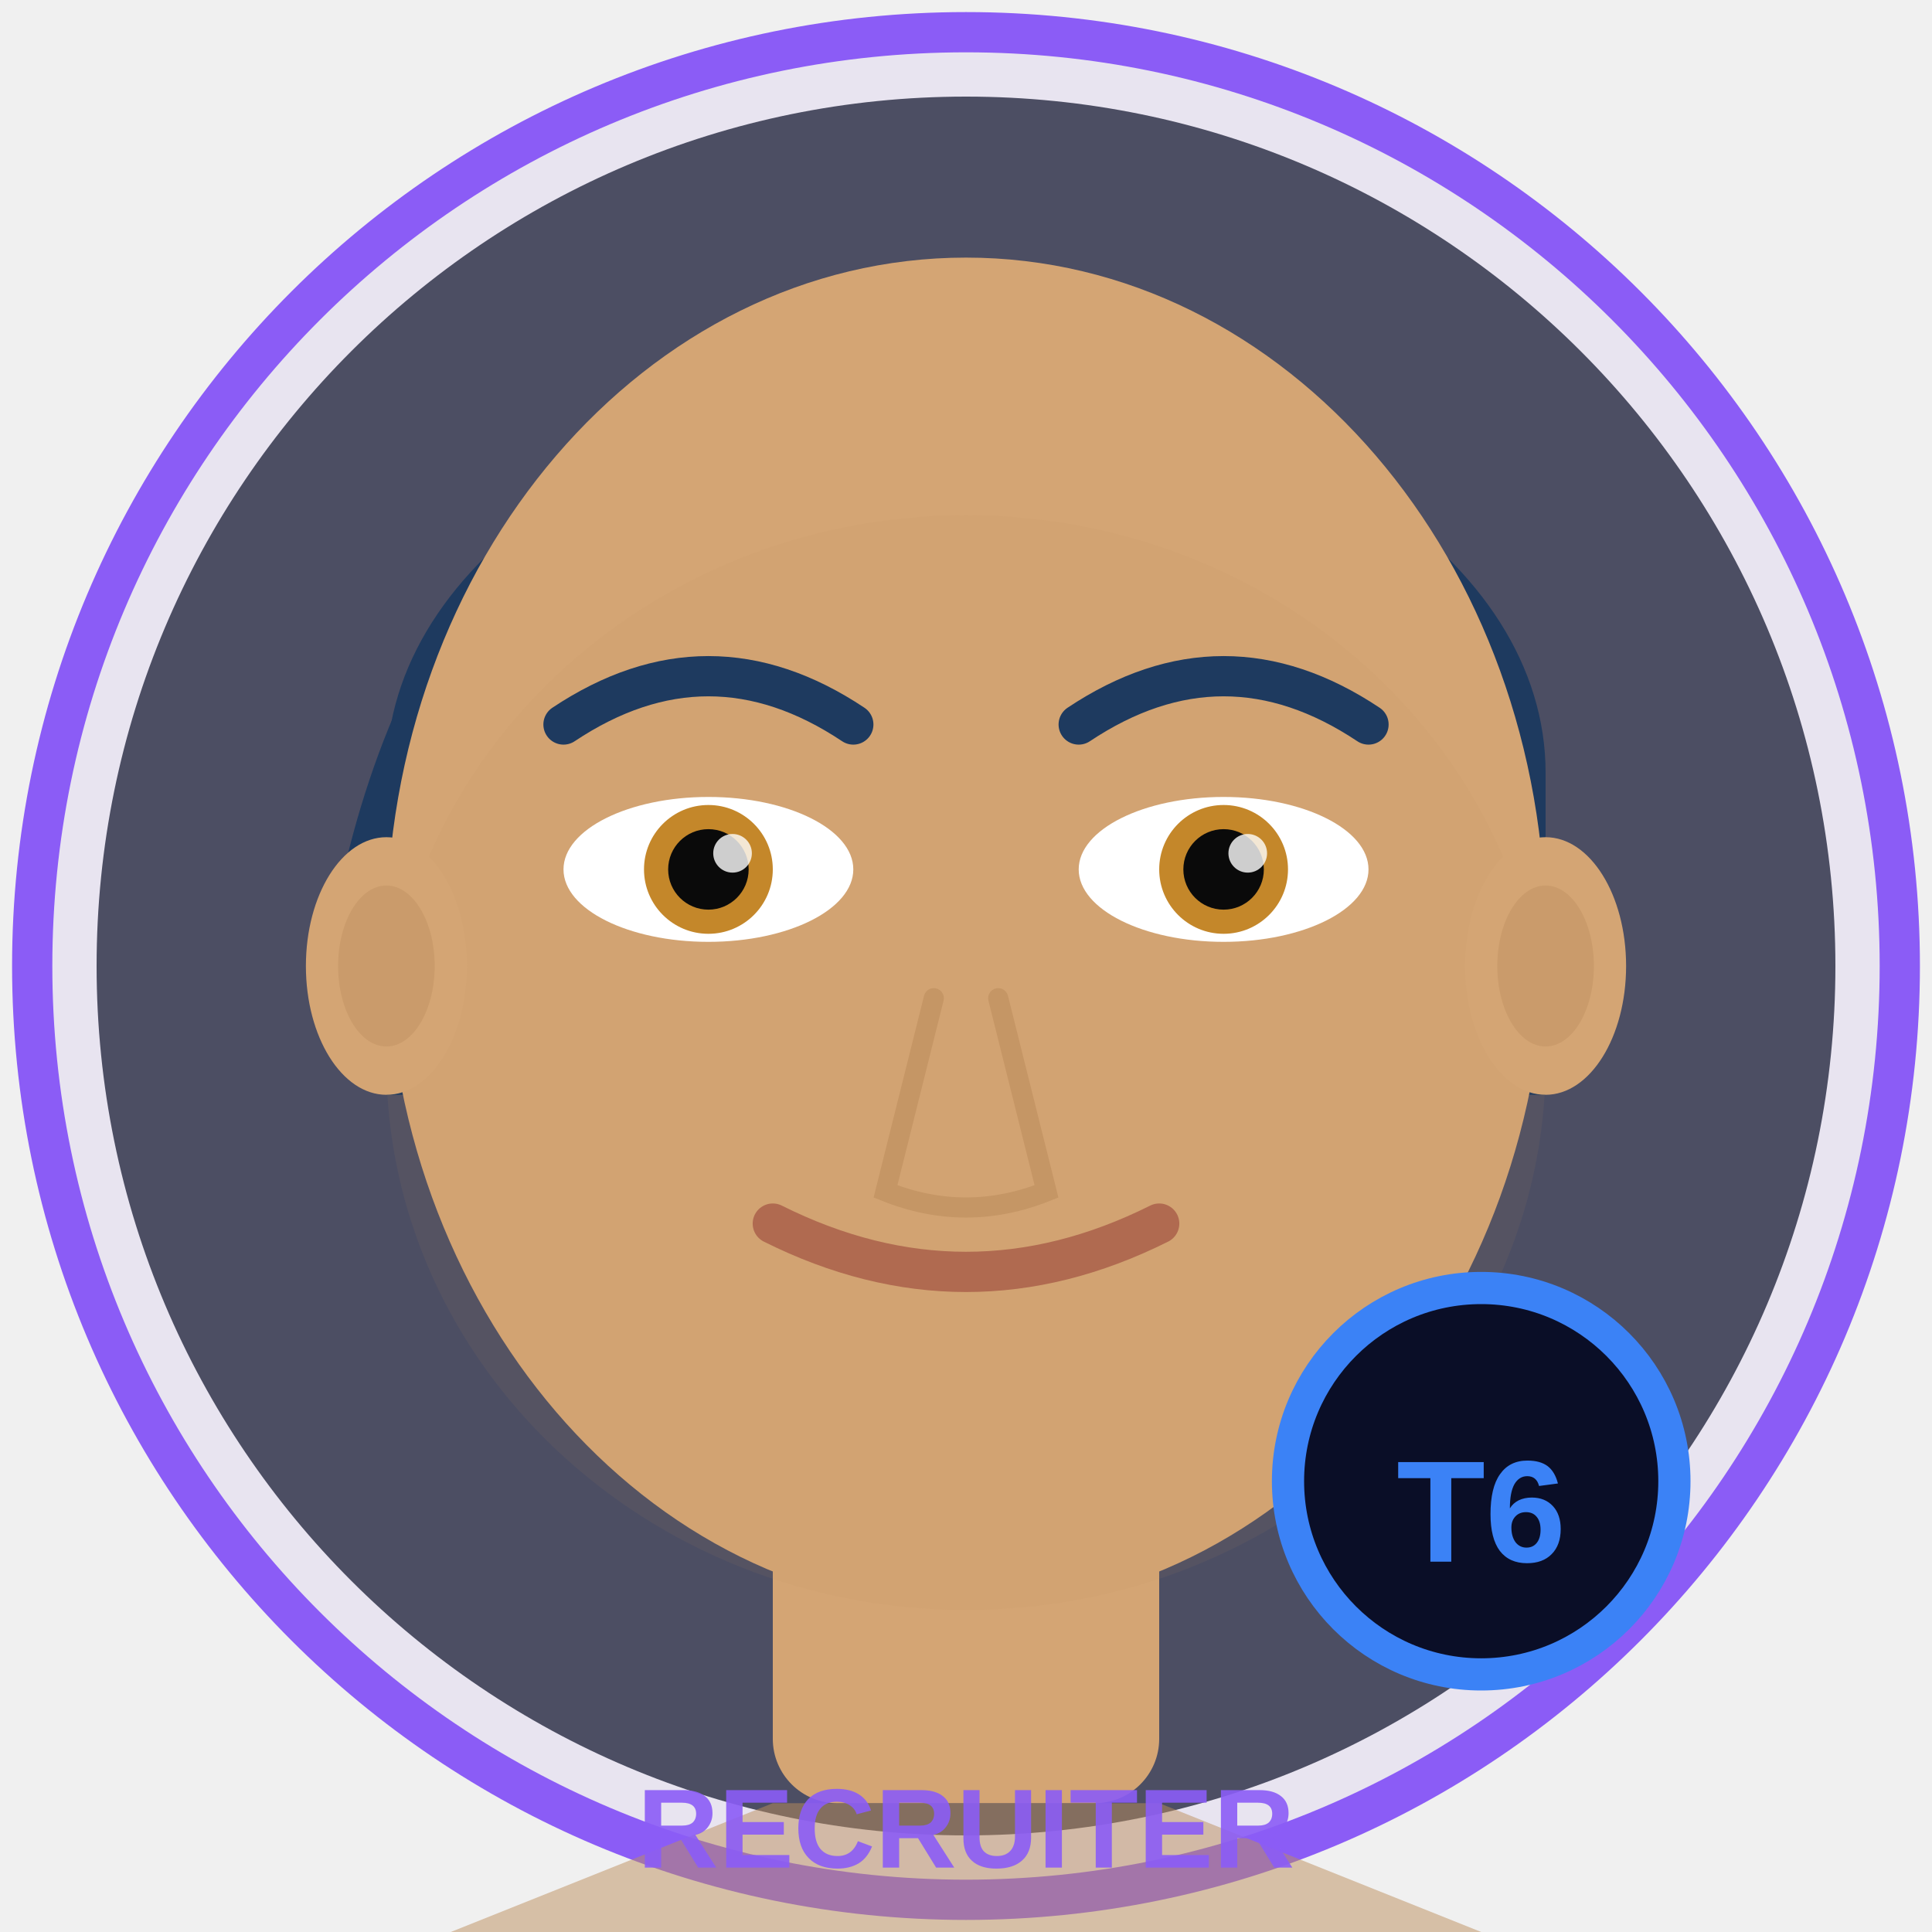
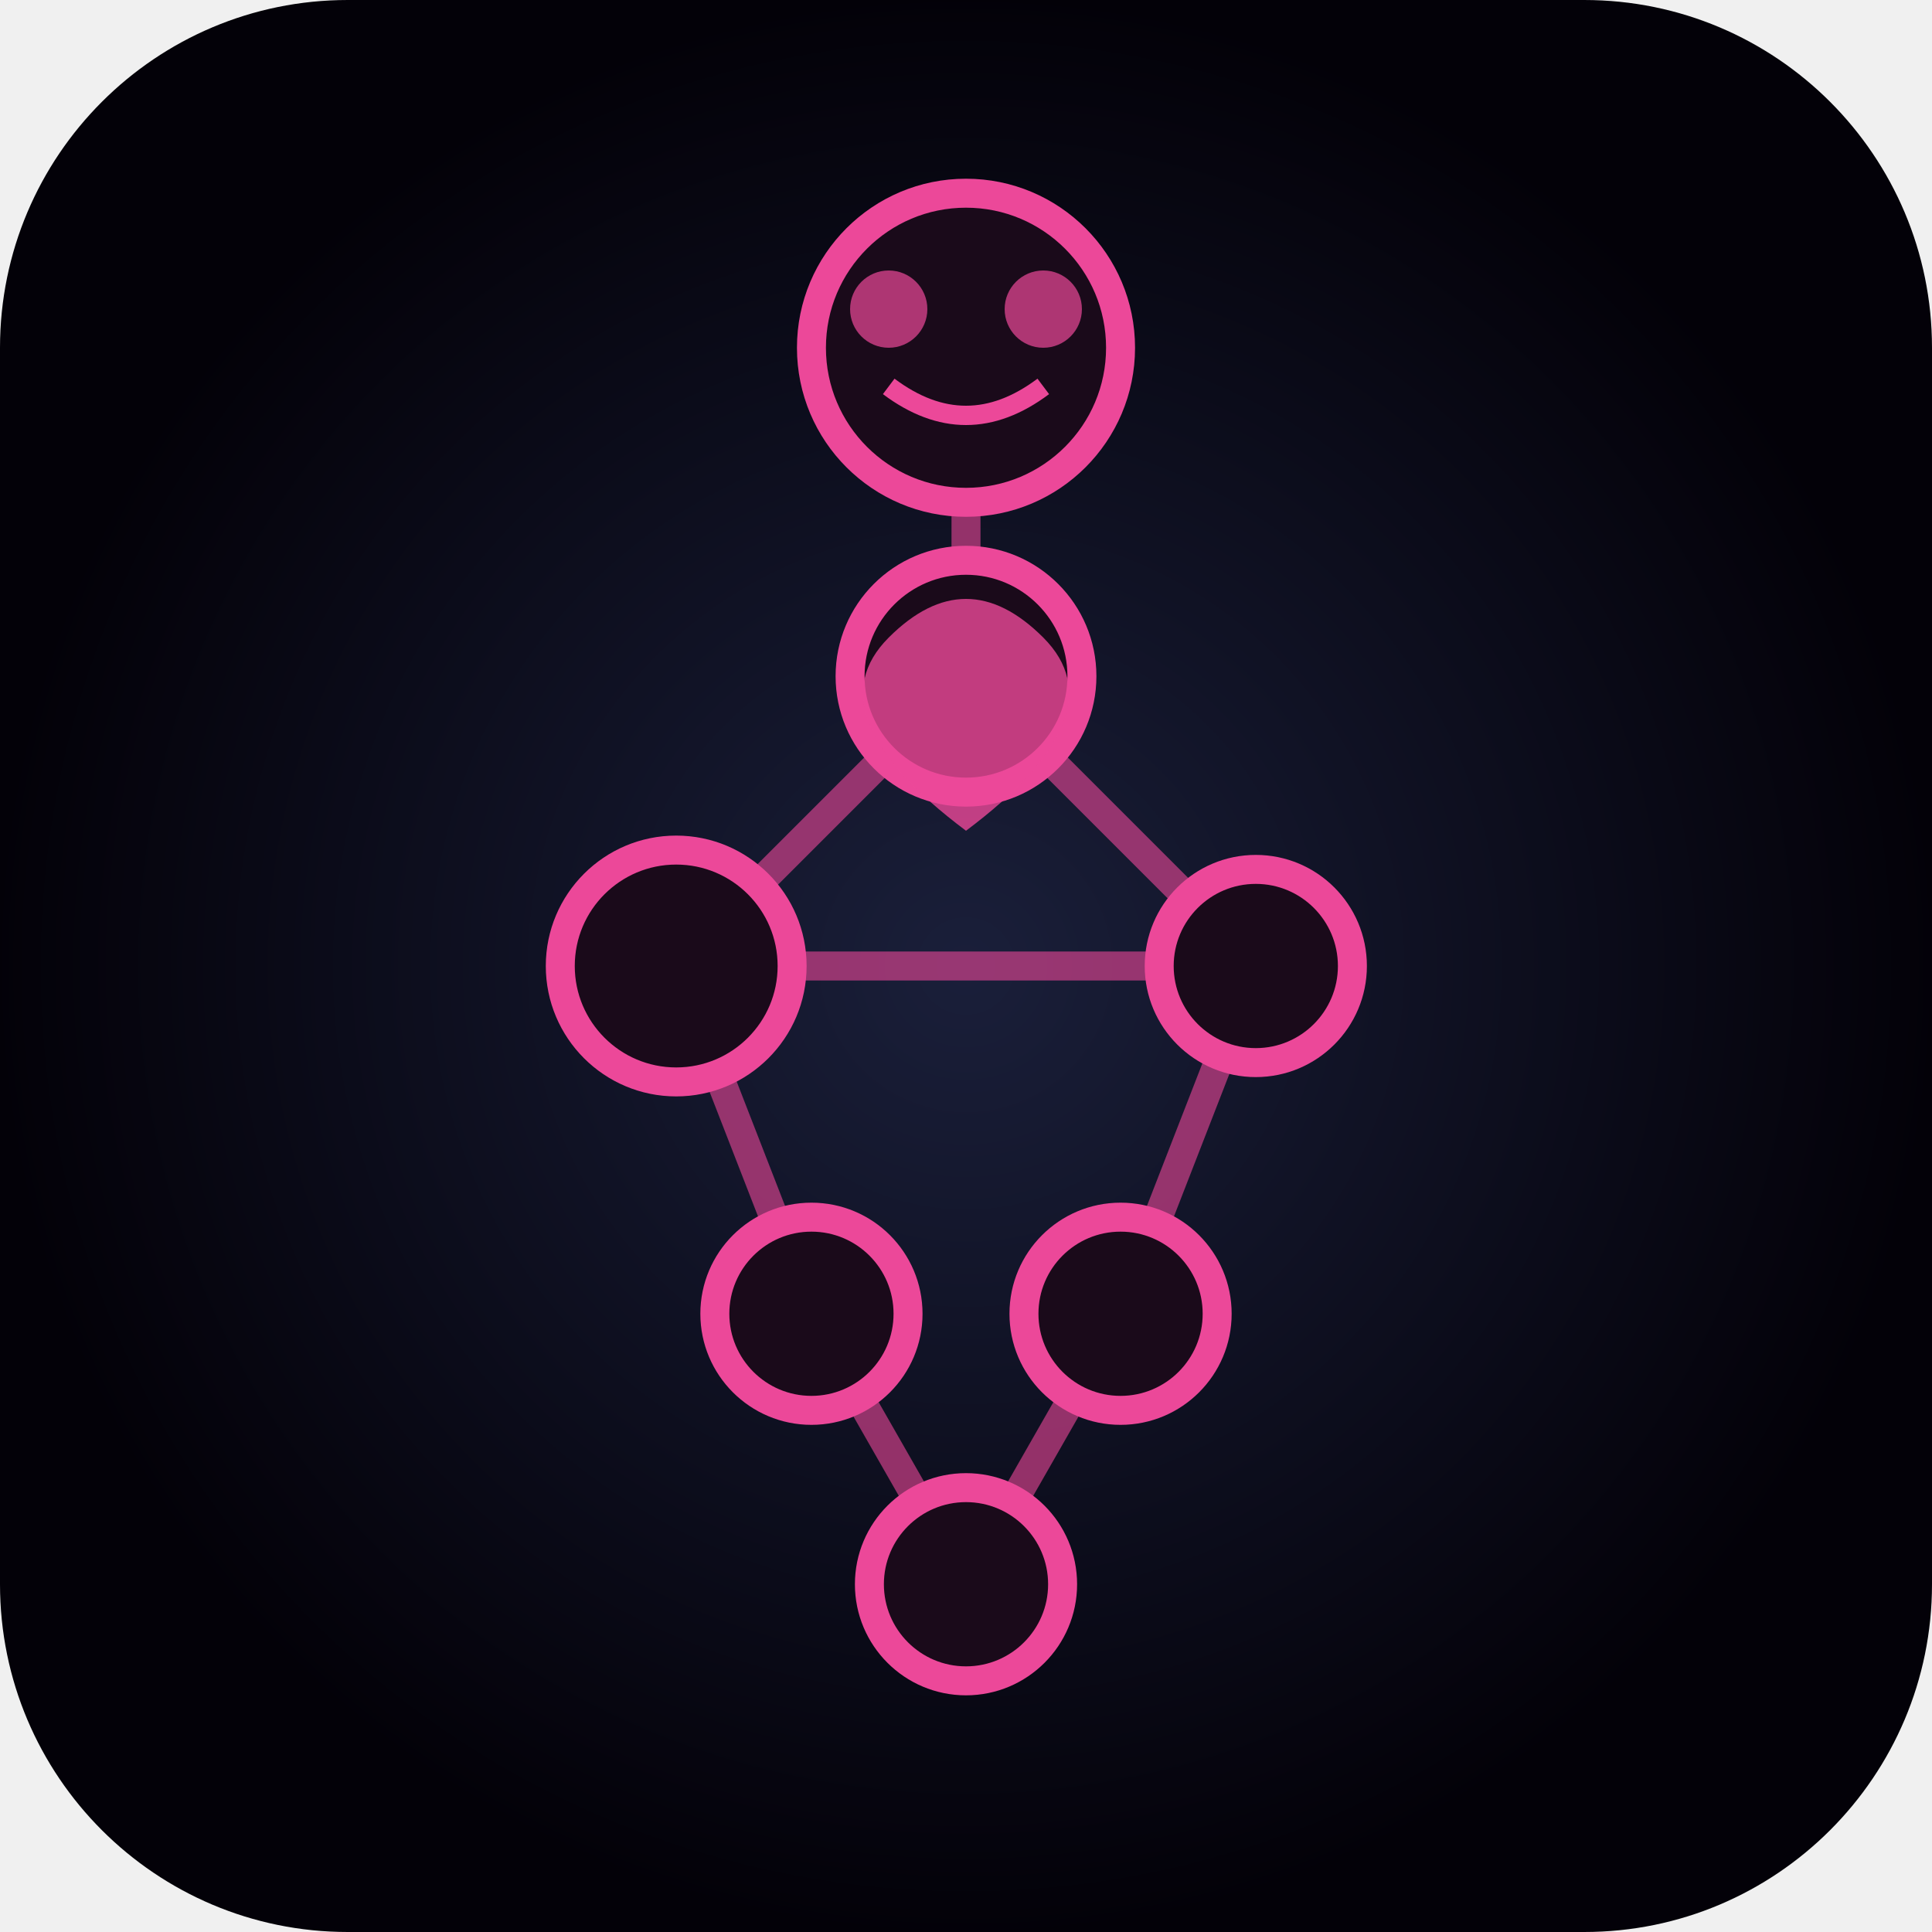
- <svg xmlns="http://www.w3.org/2000/svg" viewBox="0 0 120 120" width="120" height="120" role="img">
-   <circle cx="60" cy="60" r="58" fill="#8B5CF6" opacity="0.08" />
-   <circle cx="60" cy="60" r="58" fill="none" stroke="#8B5CF6" stroke-width="2.5" />
-   <circle cx="60" cy="60" r="54" fill="#0A0E27" opacity="0.7" />
-   <rect x="48" y="90" width="24" height="22" rx="4" fill="#D4A574" />
-   <rect x="48" y="90" width="24" height="4" rx="0" fill="#BC8D5C" opacity="0.4" />
-   <path d="M28,120 Q28,120 48,112 L72,112 Q92,120 92,120" fill="#BC8D5C" opacity="0.5" />
-   <ellipse cx="60" cy="48" rx="36" ry="24" fill="#1E3A5F" />
-   <rect x="24" y="48" width="72" height="20" rx="0" fill="#1E3A5F" />
-   <path d="M24,68 Q26,43 60,26 Q94,43 96,68" fill="#1E3A5F" />
-   <path d="M24,56 Q30,28 55,24" stroke="#1E3A5F" stroke-width="6" fill="none" />
-   <ellipse cx="60" cy="58" rx="36" ry="42" fill="#D4A574" />
-   <ellipse cx="60" cy="66" rx="36" ry="34" fill="#BC8D5C" opacity="0.08" />
-   <ellipse cx="24" cy="60" rx="5" ry="8" fill="#D4A574" />
-   <ellipse cx="24" cy="60" rx="3" ry="5" fill="#BC8D5C" opacity="0.4" />
-   <ellipse cx="96" cy="60" rx="5" ry="8" fill="#D4A574" />
-   <ellipse cx="96" cy="60" rx="3" ry="5" fill="#BC8D5C" opacity="0.4" />
-   <path d="M35,45 Q44,39 53,45" fill="none" stroke="#1E3A5F" stroke-width="2.5" stroke-linecap="round" />
-   <path d="M67,45 Q76,39 85,45" fill="none" stroke="#1E3A5F" stroke-width="2.5" stroke-linecap="round" />
-   <ellipse cx="44" cy="54" rx="9" ry="4.5" fill="white" />
-   <circle cx="44" cy="54" r="4" fill="#C4872A" />
-   <circle cx="44" cy="54" r="2.5" fill="#0A0A0A" />
-   <circle cx="45.5" cy="53" r="1.2" fill="white" opacity="0.8" />
-   <ellipse cx="76" cy="54" rx="9" ry="4.5" fill="white" />
-   <circle cx="76" cy="54" r="4" fill="#C4872A" />
-   <circle cx="76" cy="54" r="2.5" fill="#0A0A0A" />
-   <circle cx="77.5" cy="53" r="1.2" fill="white" opacity="0.8" />
-   <path d="M58,62 L55,74 Q60,76 65,74 L62,62" fill="none" stroke="#BC8D5C" stroke-width="1.25" stroke-linecap="round" opacity="0.6" />
-   <path d="M48,76 Q60,82 72,76" fill="none" stroke="#B06A50" stroke-width="2.5" stroke-linecap="round" />
-   <circle cx="92" cy="92" r="12" fill="#0A0E27" stroke="#3B82F6" stroke-width="2" />
-   <text x="92" y="97" font-family="'Arial Black',Arial,sans-serif" font-size="9" font-weight="900" fill="#3B82F6" text-anchor="middle">T6</text>
-   <text x="60" y="116" font-family="'Arial',sans-serif" font-size="7" font-weight="600" fill="#8B5CF6" text-anchor="middle" opacity="0.9">RECRUITER</text>
+ <svg xmlns="http://www.w3.org/2000/svg" viewBox="0 0 100 100" width="200" height="200">
+   <defs>
+     <radialGradient id="bg" cx="50%" cy="50%" r="50%">
+       <stop offset="0%" stop-color="#1a1f3a" />
+       <stop offset="100%" stop-color="#030108" />
+     </radialGradient>
+   </defs>
+   <rect width="100" height="100" rx="18" fill="url(#bg)" />
+   <line x1="50" y1="18" x2="50" y2="35" stroke="#EC4899" stroke-width="1.5" opacity="0.6" />
+   <line x1="50" y1="35" x2="35" y2="50" stroke="#EC4899" stroke-width="1.5" opacity="0.6" />
+   <line x1="50" y1="35" x2="65" y2="50" stroke="#EC4899" stroke-width="1.5" opacity="0.6" />
+   <line x1="35" y1="50" x2="42" y2="68" stroke="#EC4899" stroke-width="1.5" opacity="0.6" />
+   <line x1="65" y1="50" x2="58" y2="68" stroke="#EC4899" stroke-width="1.5" opacity="0.6" />
+   <line x1="42" y1="68" x2="50" y2="82" stroke="#EC4899" stroke-width="1.5" opacity="0.6" />
+   <line x1="58" y1="68" x2="50" y2="82" stroke="#EC4899" stroke-width="1.5" opacity="0.6" />
+   <line x1="35" y1="50" x2="65" y2="50" stroke="#EC4899" stroke-width="1.5" opacity="0.6" />
+   <circle cx="50" cy="18" r="8" fill="#1a0a1a" stroke="#EC4899" stroke-width="1.5" />
+   <circle cx="50" cy="35" r="6" fill="#1a0a1a" stroke="#EC4899" stroke-width="1.5" />
+   <circle cx="35" cy="50" r="6" fill="#1a0a1a" stroke="#EC4899" stroke-width="1.5" />
+   <circle cx="65" cy="50" r="5" fill="#1a0a1a" stroke="#EC4899" stroke-width="1.5" />
+   <circle cx="42" cy="68" r="5" fill="#1a0a1a" stroke="#EC4899" stroke-width="1.5" />
+   <circle cx="58" cy="68" r="5" fill="#1a0a1a" stroke="#EC4899" stroke-width="1.5" />
+   <circle cx="50" cy="82" r="5" fill="#1a0a1a" stroke="#EC4899" stroke-width="1.5" />
+   <path d="M46,33 Q50,29 54,33 Q58,37 50,43 Q42,37 46,33 Z" fill="#EC4899" opacity="0.8" />
+   <circle cx="46" cy="16" r="2" fill="#EC4899" opacity="0.7" />
+   <circle cx="54" cy="16" r="2" fill="#EC4899" opacity="0.7" />
+   <path d="M46,20 Q50,23 54,20" stroke="#EC4899" stroke-width="1" fill="none" />
</svg>
